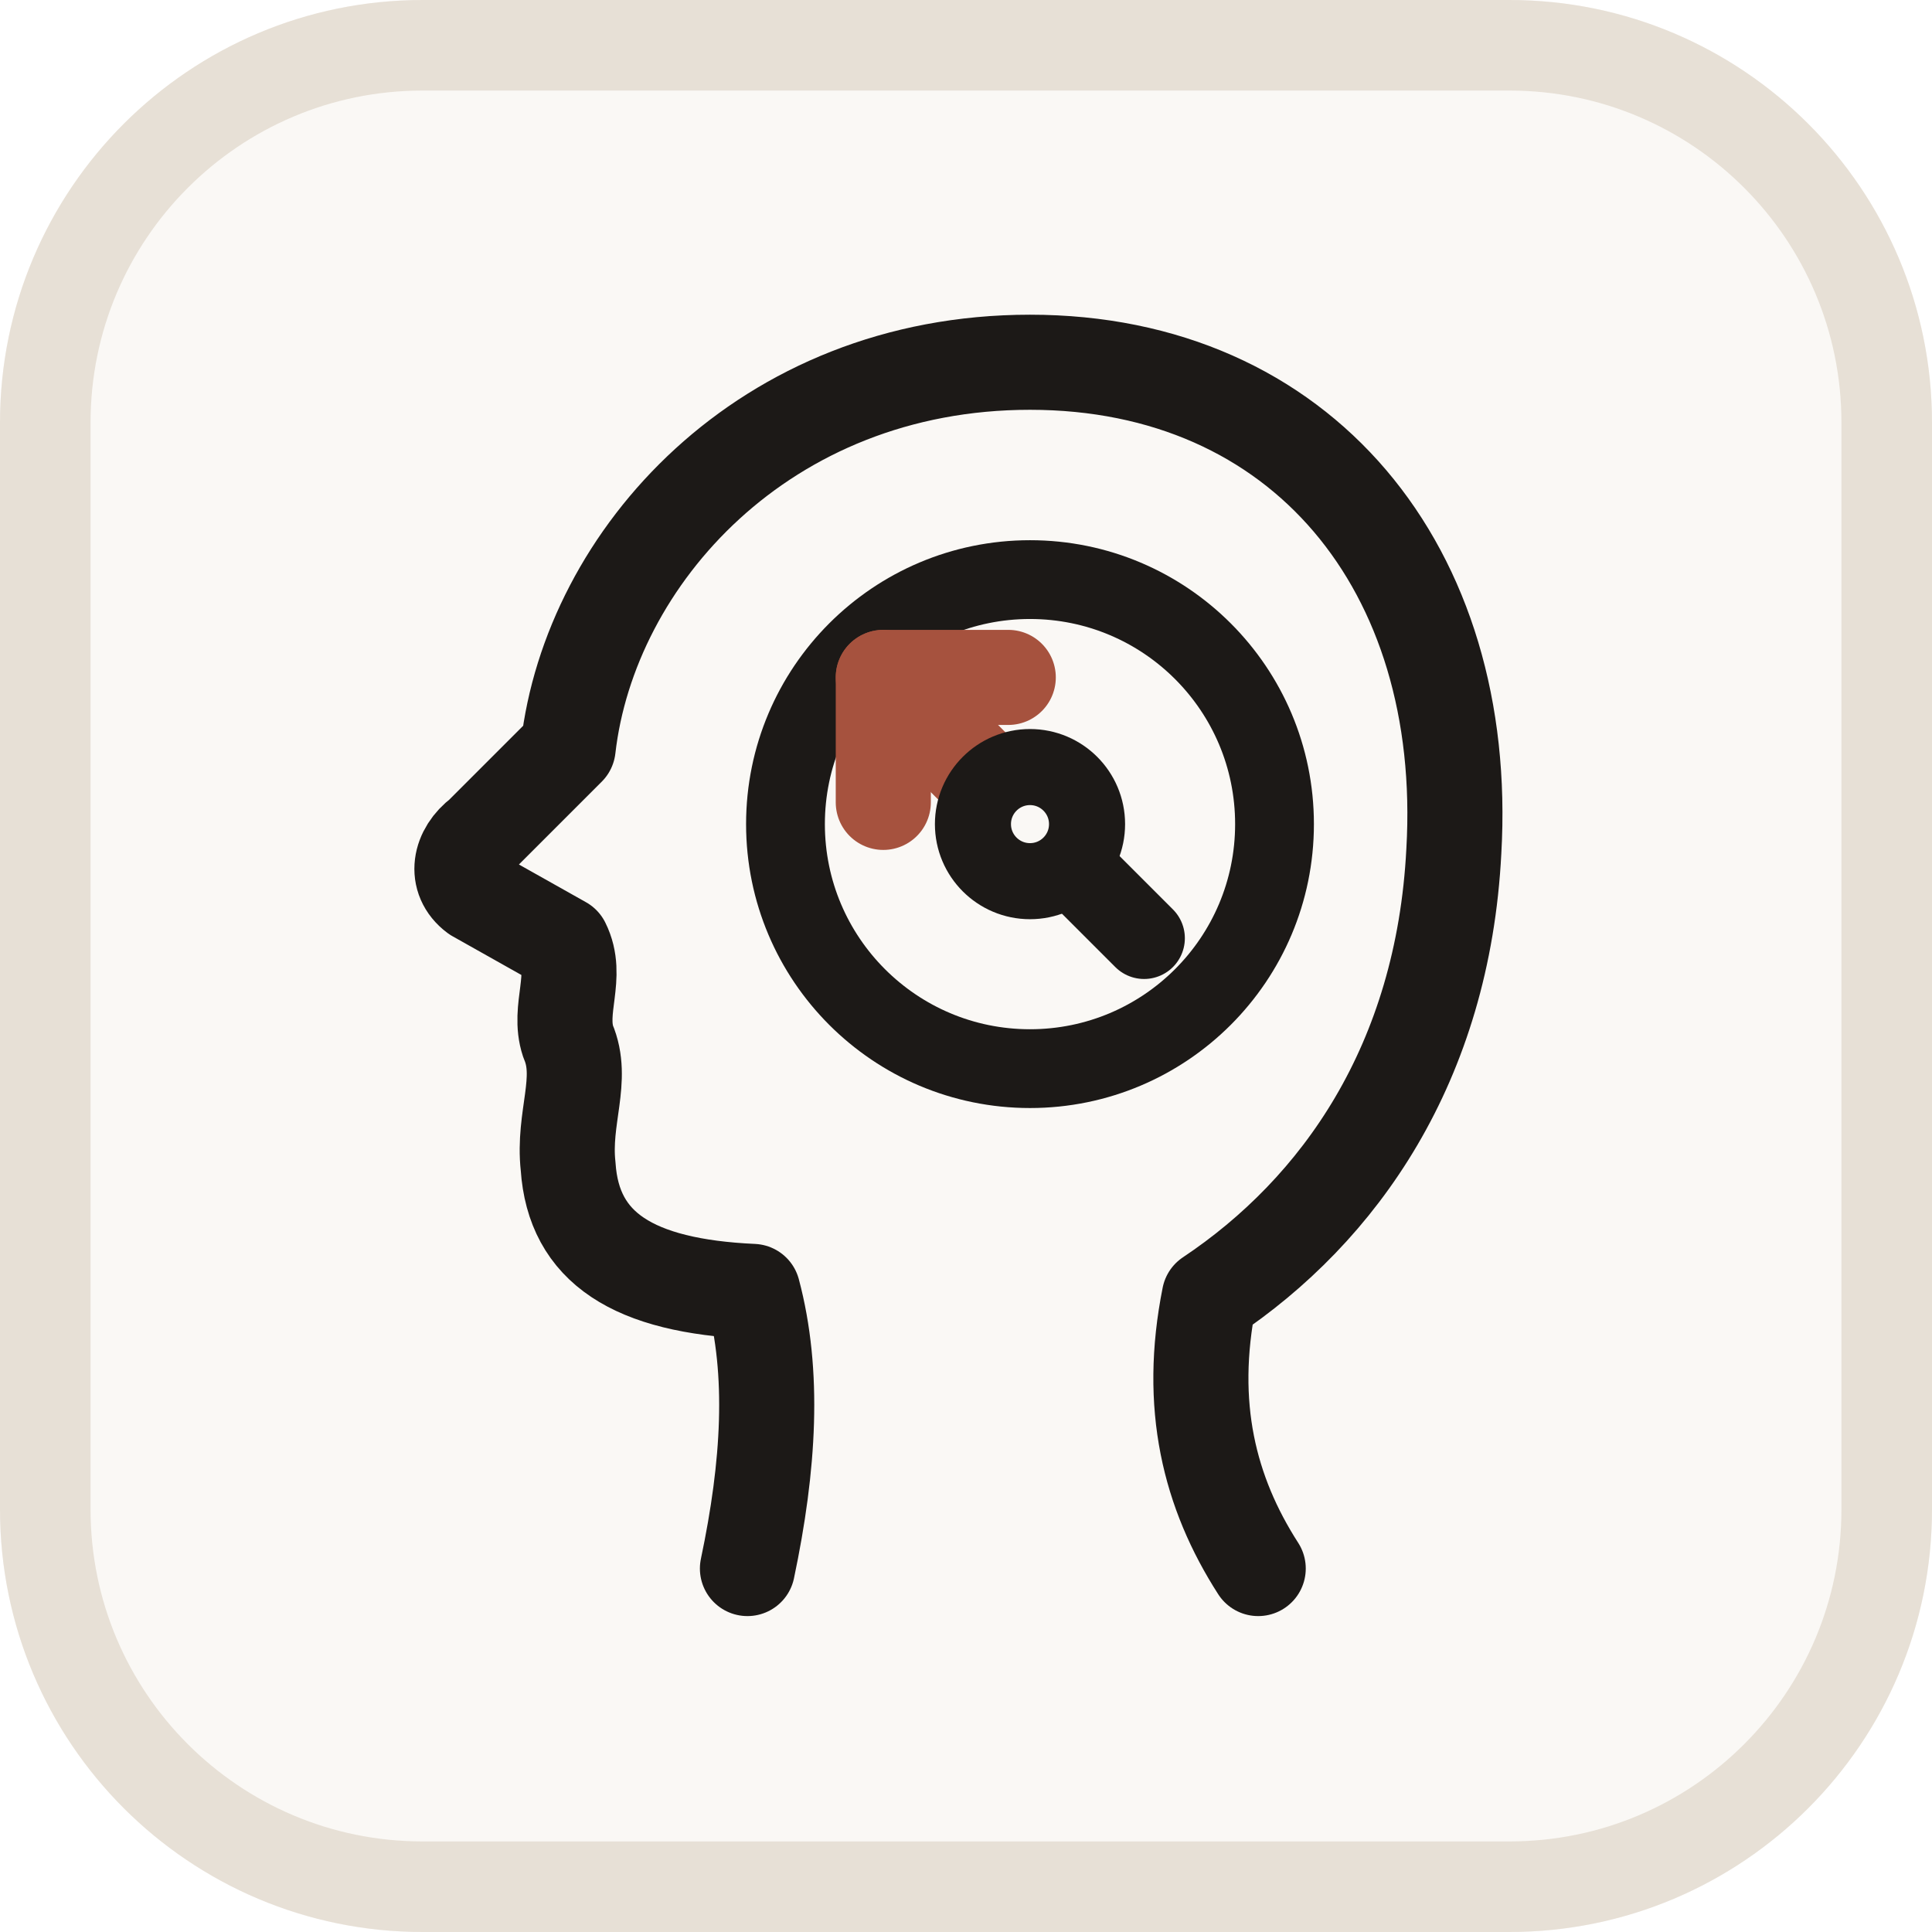
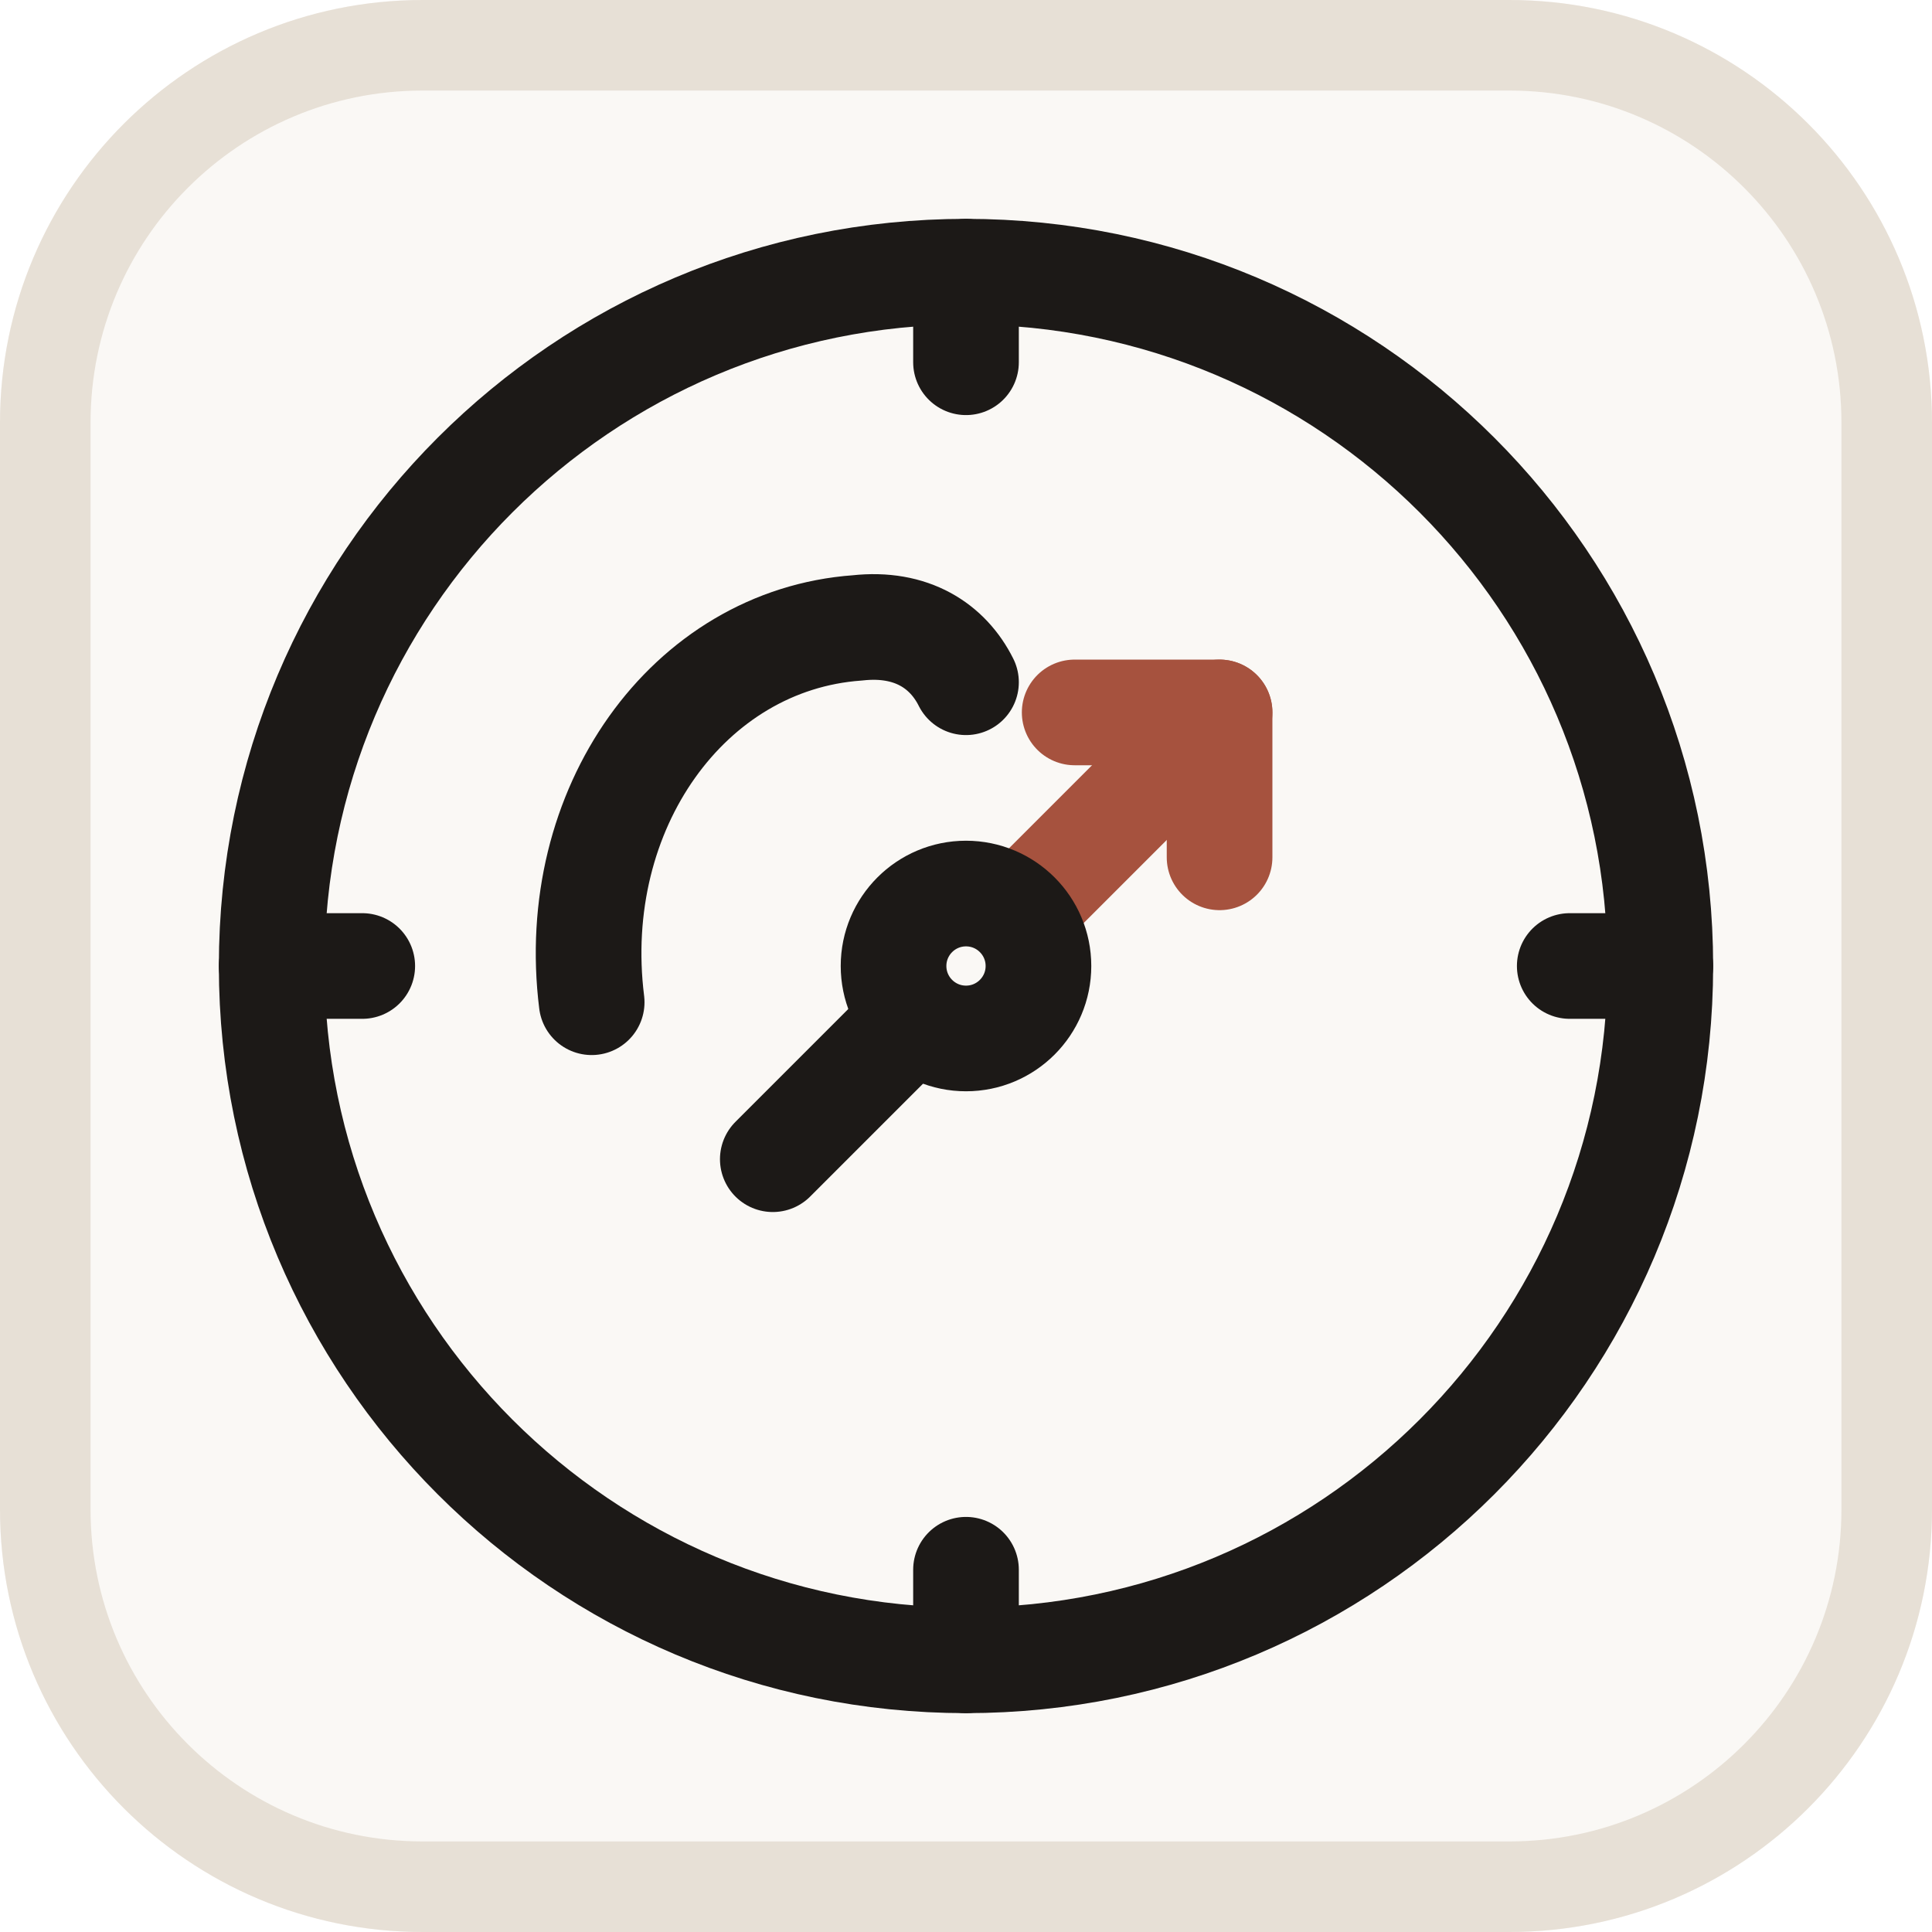
<svg xmlns="http://www.w3.org/2000/svg" viewBox="0 0 32 32" fill="none" role="img" aria-label="Self Discovery icon">
  <rect width="32" height="32" rx="7" fill="#FAF8F5" />
  <rect x="0.75" y="0.75" width="30.5" height="30.5" rx="6.25" stroke="#E7E0D6" stroke-width="1.5" />
-   <g transform="translate(1.4 1.5) scale(0.9)" stroke-linecap="round" stroke-linejoin="round">
-     <path d="M12.2 27.2c.4-1.9.5-3.6.1-5.1-2.2-.1-3.3-.8-3.4-2.3-.1-.9.3-1.6 0-2.3-.2-.6.2-1.2-.1-1.8l-1.6-.9c-.4-.3-.3-.8.1-1.1l1.6-1.6c.4-3.5 3.6-7.1 8.5-7.1 5 0 8.1 3.8 7.8 9-.2 3.9-2.1 6.6-4.5 8.2-.4 2 0 3.6.9 5" stroke="#1C1917" stroke-width="1.75" />
-     <circle cx="17.4" cy="13.5" r="4.5" stroke="#1C1917" stroke-width="1.45" />
-     <path d="M19.5 15.6L17.4 13.5" stroke="#1C1917" stroke-width="1.5" />
-     <path d="M17.4 13.5l-2.7-2.7" stroke="#A6523E" stroke-width="1.75" />
-     <path d="M14.7 13.1v-2.3H17" stroke="#A6523E" stroke-width="1.75" />
-     <circle cx="17.4" cy="13.5" r="1.05" fill="#FAF8F5" stroke="#1C1917" stroke-width="1.4" />
+   <g stroke-width="1.75" stroke-linecap="round" stroke-linejoin="round">
+     <circle cx="16" cy="16" r="11.5" stroke="#1C1917" />
+     <path d="M16 4.5v1.5M16 26v1.5M4.5 16H6M26 16h1.5" stroke="#1C1917" />
+     <path d="M9.8 16.6c-.4-3.2 1.6-6 4.4-6.2.9-.1 1.5.3 1.8.9" stroke="#1C1917" />
+     <path d="M16 16l-3.2 3.2" stroke="#1C1917" />
+     <path d="M16 16l4.2-4.2" stroke="#A6523E" />
+     <path d="M17.8 11.8h2.4v2.4" stroke="#A6523E" />
+     <circle cx="16" cy="16" r="1.2" fill="#FAF8F5" stroke="#1C1917" />
  </g>
</svg>
